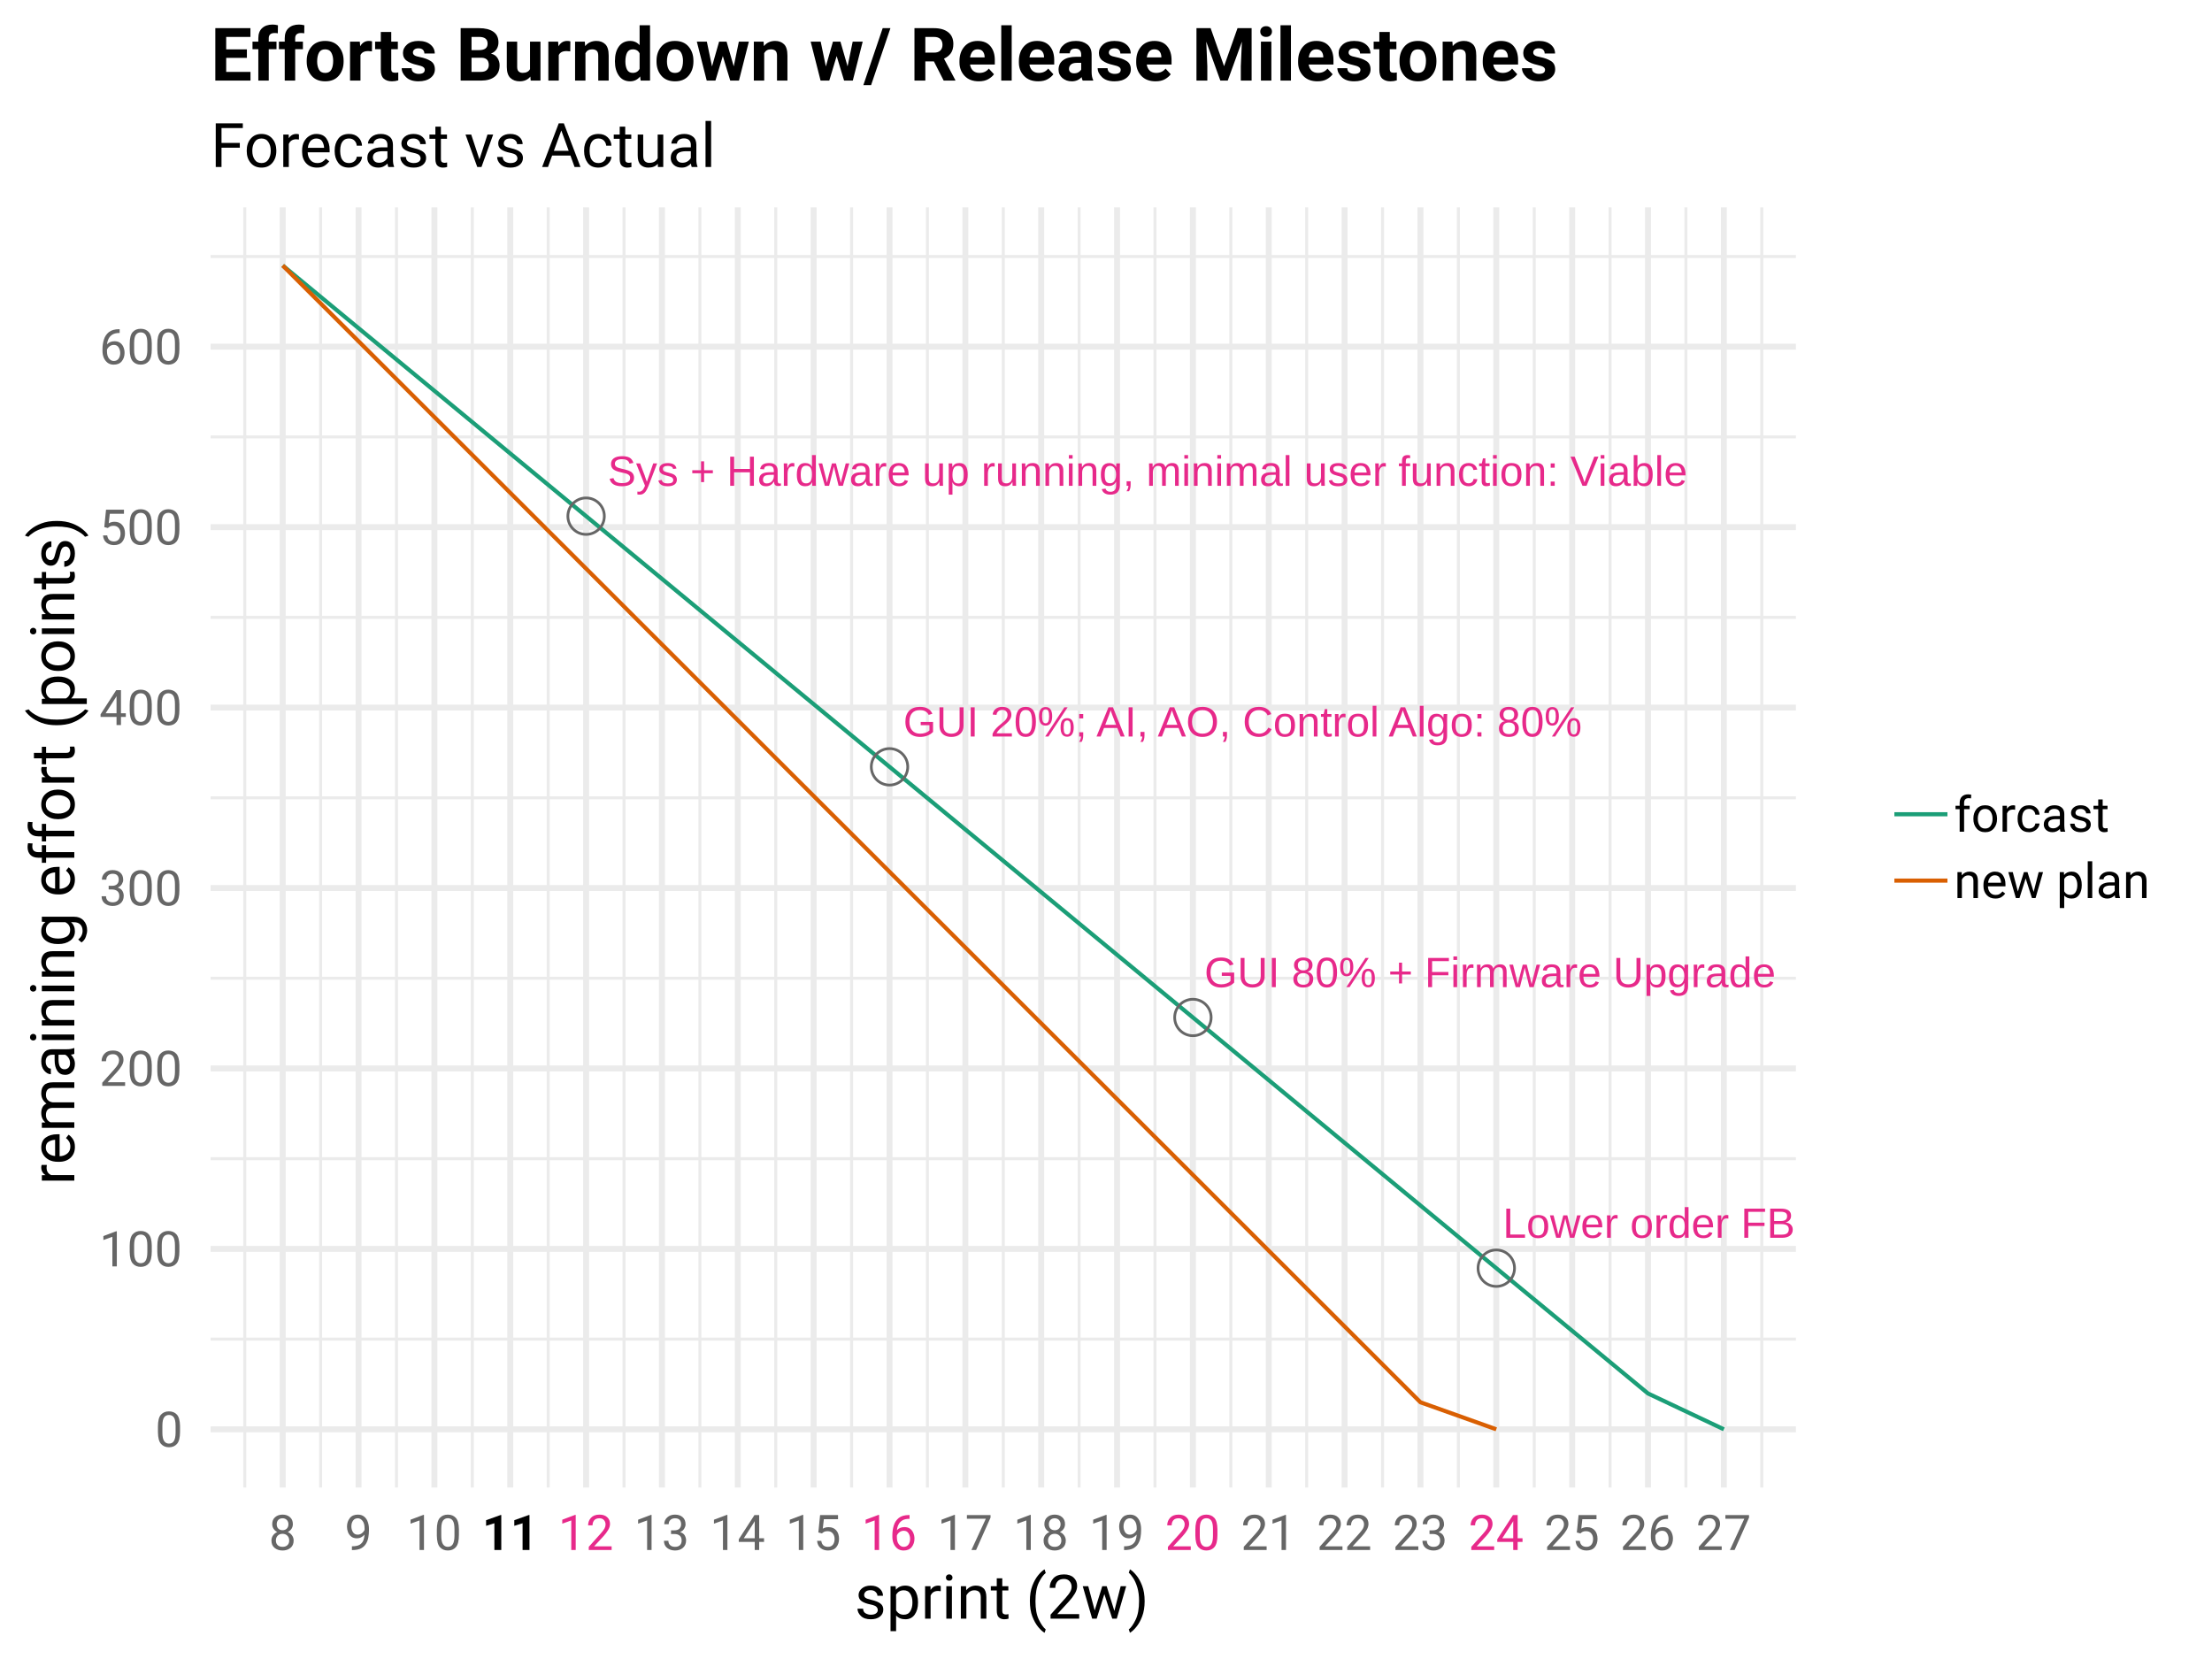
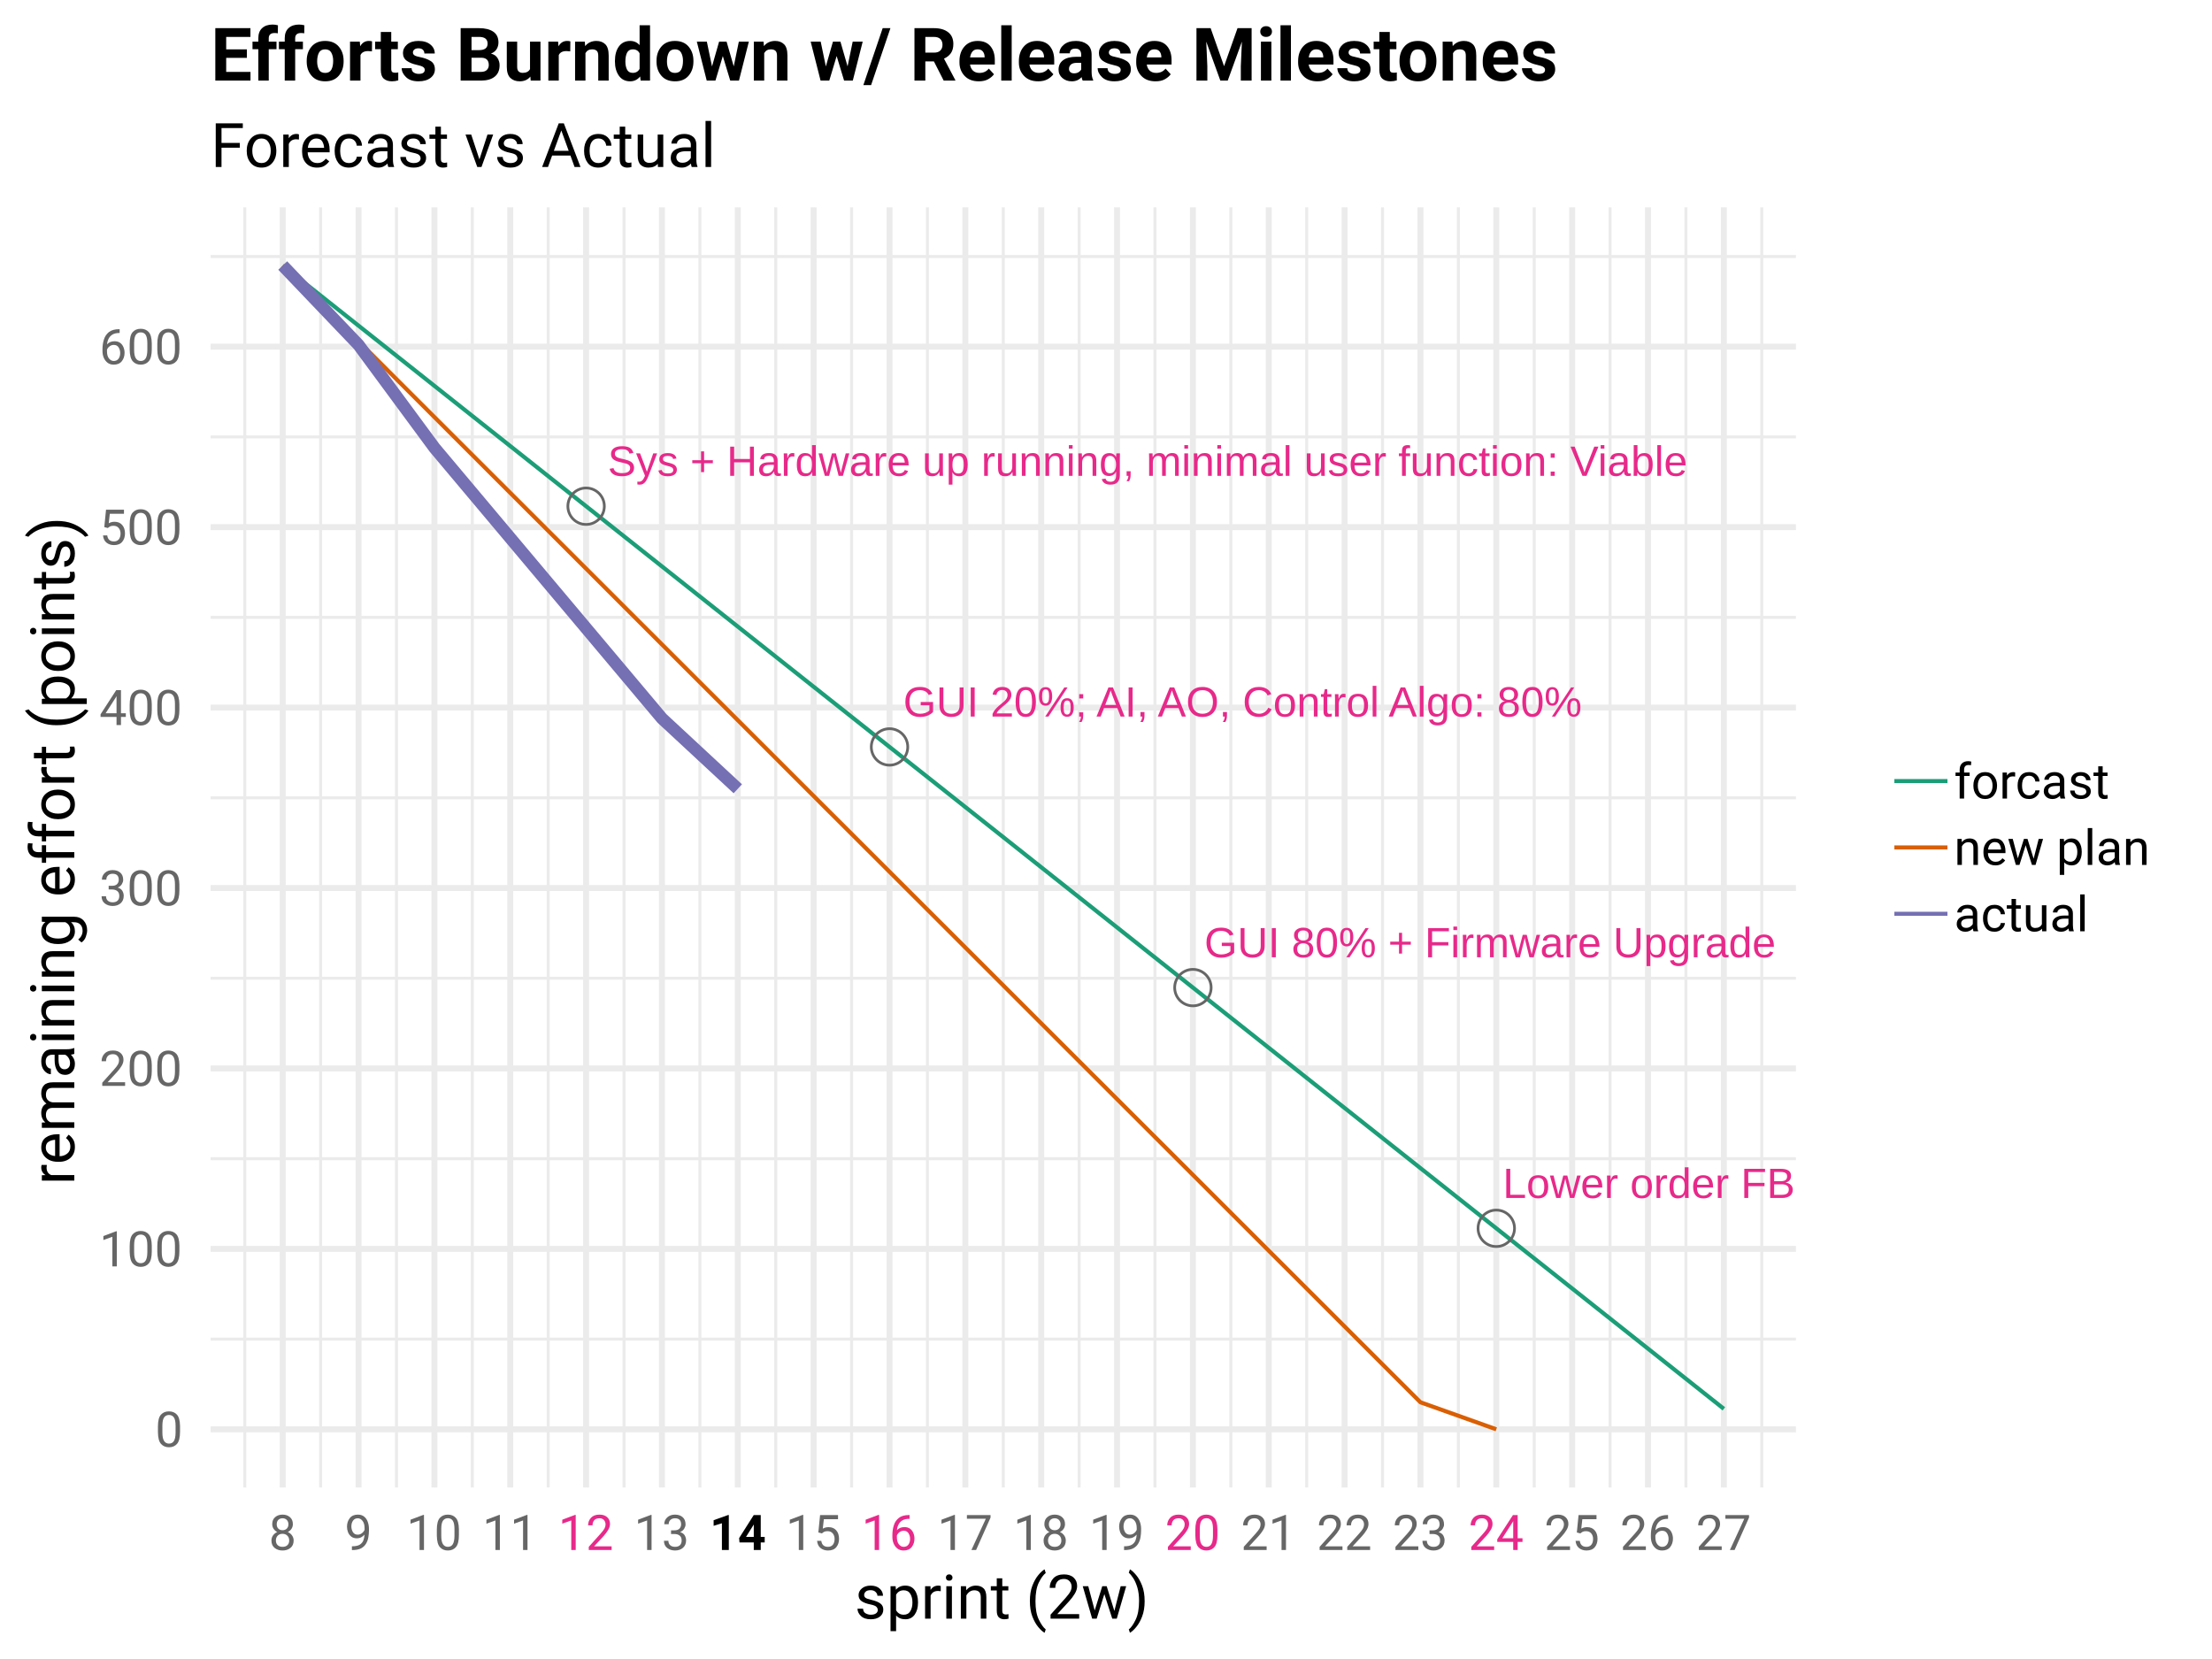
<svg xmlns="http://www.w3.org/2000/svg" viewBox="0 0 576.00 432.00">
  <defs>
    <style type="text/css">
    line, polyline, polygon, path, rect, circle {
      fill: none;
      stroke: #000000;
      stroke-linecap: round;
      stroke-linejoin: round;
      stroke-miterlimit: 10.00;
    }
  </style>
  </defs>
  <rect width="100%" height="100%" style="stroke: none; fill: #FFFFFF;" />
  <defs>
    <clipPath id="cpNTQuODV8NDY3LjY1fDM4Ny4zNXw1My45OQ==">
      <rect x="54.85" y="53.99" width="412.80" height="333.36" />
    </clipPath>
  </defs>
  <polyline points="54.85,348.70 467.65,348.70 " style="stroke-width: 0.78; stroke: #EBEBEB; stroke-linecap: butt;" clip-path="url(#cpNTQuODV8NDY3LjY1fDM4Ny4zNXw1My45OQ==)" />
  <polyline points="54.85,301.72 467.65,301.72 " style="stroke-width: 0.78; stroke: #EBEBEB; stroke-linecap: butt;" clip-path="url(#cpNTQuODV8NDY3LjY1fDM4Ny4zNXw1My45OQ==)" />
  <polyline points="54.85,254.73 467.65,254.73 " style="stroke-width: 0.78; stroke: #EBEBEB; stroke-linecap: butt;" clip-path="url(#cpNTQuODV8NDY3LjY1fDM4Ny4zNXw1My45OQ==)" />
  <polyline points="54.85,207.75 467.65,207.75 " style="stroke-width: 0.78; stroke: #EBEBEB; stroke-linecap: butt;" clip-path="url(#cpNTQuODV8NDY3LjY1fDM4Ny4zNXw1My45OQ==)" />
  <polyline points="54.85,160.76 467.65,160.76 " style="stroke-width: 0.78; stroke: #EBEBEB; stroke-linecap: butt;" clip-path="url(#cpNTQuODV8NDY3LjY1fDM4Ny4zNXw1My45OQ==)" />
  <polyline points="54.85,113.77 467.65,113.77 " style="stroke-width: 0.78; stroke: #EBEBEB; stroke-linecap: butt;" clip-path="url(#cpNTQuODV8NDY3LjY1fDM4Ny4zNXw1My45OQ==)" />
  <polyline points="54.85,66.79 467.65,66.79 " style="stroke-width: 0.78; stroke: #EBEBEB; stroke-linecap: butt;" clip-path="url(#cpNTQuODV8NDY3LjY1fDM4Ny4zNXw1My45OQ==)" />
  <polyline points="63.74,387.35 63.74,53.99 " style="stroke-width: 0.78; stroke: #EBEBEB; stroke-linecap: butt;" clip-path="url(#cpNTQuODV8NDY3LjY1fDM4Ny4zNXw1My45OQ==)" />
  <polyline points="83.49,387.35 83.49,53.99 " style="stroke-width: 0.78; stroke: #EBEBEB; stroke-linecap: butt;" clip-path="url(#cpNTQuODV8NDY3LjY1fDM4Ny4zNXw1My45OQ==)" />
  <polyline points="103.24,387.35 103.24,53.99 " style="stroke-width: 0.78; stroke: #EBEBEB; stroke-linecap: butt;" clip-path="url(#cpNTQuODV8NDY3LjY1fDM4Ny4zNXw1My45OQ==)" />
  <polyline points="122.99,387.35 122.99,53.99 " style="stroke-width: 0.78; stroke: #EBEBEB; stroke-linecap: butt;" clip-path="url(#cpNTQuODV8NDY3LjY1fDM4Ny4zNXw1My45OQ==)" />
  <polyline points="142.75,387.35 142.75,53.99 " style="stroke-width: 0.78; stroke: #EBEBEB; stroke-linecap: butt;" clip-path="url(#cpNTQuODV8NDY3LjY1fDM4Ny4zNXw1My45OQ==)" />
  <polyline points="162.50,387.35 162.50,53.99 " style="stroke-width: 0.78; stroke: #EBEBEB; stroke-linecap: butt;" clip-path="url(#cpNTQuODV8NDY3LjY1fDM4Ny4zNXw1My45OQ==)" />
  <polyline points="182.25,387.35 182.25,53.99 " style="stroke-width: 0.78; stroke: #EBEBEB; stroke-linecap: butt;" clip-path="url(#cpNTQuODV8NDY3LjY1fDM4Ny4zNXw1My45OQ==)" />
  <polyline points="202.00,387.35 202.00,53.99 " style="stroke-width: 0.78; stroke: #EBEBEB; stroke-linecap: butt;" clip-path="url(#cpNTQuODV8NDY3LjY1fDM4Ny4zNXw1My45OQ==)" />
  <polyline points="221.75,387.35 221.75,53.99 " style="stroke-width: 0.78; stroke: #EBEBEB; stroke-linecap: butt;" clip-path="url(#cpNTQuODV8NDY3LjY1fDM4Ny4zNXw1My45OQ==)" />
  <polyline points="241.50,387.35 241.50,53.99 " style="stroke-width: 0.78; stroke: #EBEBEB; stroke-linecap: butt;" clip-path="url(#cpNTQuODV8NDY3LjY1fDM4Ny4zNXw1My45OQ==)" />
  <polyline points="261.25,387.35 261.25,53.99 " style="stroke-width: 0.78; stroke: #EBEBEB; stroke-linecap: butt;" clip-path="url(#cpNTQuODV8NDY3LjY1fDM4Ny4zNXw1My45OQ==)" />
  <polyline points="281.00,387.35 281.00,53.99 " style="stroke-width: 0.78; stroke: #EBEBEB; stroke-linecap: butt;" clip-path="url(#cpNTQuODV8NDY3LjY1fDM4Ny4zNXw1My45OQ==)" />
  <polyline points="300.75,387.35 300.75,53.99 " style="stroke-width: 0.78; stroke: #EBEBEB; stroke-linecap: butt;" clip-path="url(#cpNTQuODV8NDY3LjY1fDM4Ny4zNXw1My45OQ==)" />
  <polyline points="320.51,387.35 320.51,53.99 " style="stroke-width: 0.78; stroke: #EBEBEB; stroke-linecap: butt;" clip-path="url(#cpNTQuODV8NDY3LjY1fDM4Ny4zNXw1My45OQ==)" />
  <polyline points="340.26,387.35 340.26,53.99 " style="stroke-width: 0.78; stroke: #EBEBEB; stroke-linecap: butt;" clip-path="url(#cpNTQuODV8NDY3LjY1fDM4Ny4zNXw1My45OQ==)" />
  <polyline points="360.01,387.35 360.01,53.99 " style="stroke-width: 0.78; stroke: #EBEBEB; stroke-linecap: butt;" clip-path="url(#cpNTQuODV8NDY3LjY1fDM4Ny4zNXw1My45OQ==)" />
  <polyline points="379.76,387.35 379.76,53.99 " style="stroke-width: 0.78; stroke: #EBEBEB; stroke-linecap: butt;" clip-path="url(#cpNTQuODV8NDY3LjY1fDM4Ny4zNXw1My45OQ==)" />
  <polyline points="399.51,387.35 399.51,53.99 " style="stroke-width: 0.78; stroke: #EBEBEB; stroke-linecap: butt;" clip-path="url(#cpNTQuODV8NDY3LjY1fDM4Ny4zNXw1My45OQ==)" />
  <polyline points="419.26,387.35 419.26,53.99 " style="stroke-width: 0.78; stroke: #EBEBEB; stroke-linecap: butt;" clip-path="url(#cpNTQuODV8NDY3LjY1fDM4Ny4zNXw1My45OQ==)" />
  <polyline points="439.01,387.35 439.01,53.99 " style="stroke-width: 0.78; stroke: #EBEBEB; stroke-linecap: butt;" clip-path="url(#cpNTQuODV8NDY3LjY1fDM4Ny4zNXw1My45OQ==)" />
  <polyline points="458.76,387.35 458.76,53.99 " style="stroke-width: 0.78; stroke: #EBEBEB; stroke-linecap: butt;" clip-path="url(#cpNTQuODV8NDY3LjY1fDM4Ny4zNXw1My45OQ==)" />
  <polyline points="54.85,372.19 467.65,372.19 " style="stroke-width: 1.55; stroke: #EBEBEB; stroke-linecap: butt;" clip-path="url(#cpNTQuODV8NDY3LjY1fDM4Ny4zNXw1My45OQ==)" />
  <polyline points="54.85,325.21 467.65,325.21 " style="stroke-width: 1.55; stroke: #EBEBEB; stroke-linecap: butt;" clip-path="url(#cpNTQuODV8NDY3LjY1fDM4Ny4zNXw1My45OQ==)" />
  <polyline points="54.85,278.22 467.65,278.22 " style="stroke-width: 1.55; stroke: #EBEBEB; stroke-linecap: butt;" clip-path="url(#cpNTQuODV8NDY3LjY1fDM4Ny4zNXw1My45OQ==)" />
  <polyline points="54.85,231.24 467.65,231.24 " style="stroke-width: 1.55; stroke: #EBEBEB; stroke-linecap: butt;" clip-path="url(#cpNTQuODV8NDY3LjY1fDM4Ny4zNXw1My45OQ==)" />
  <polyline points="54.85,184.25 467.65,184.25 " style="stroke-width: 1.55; stroke: #EBEBEB; stroke-linecap: butt;" clip-path="url(#cpNTQuODV8NDY3LjY1fDM4Ny4zNXw1My45OQ==)" />
  <polyline points="54.85,137.27 467.65,137.27 " style="stroke-width: 1.55; stroke: #EBEBEB; stroke-linecap: butt;" clip-path="url(#cpNTQuODV8NDY3LjY1fDM4Ny4zNXw1My45OQ==)" />
  <polyline points="54.85,90.28 467.65,90.28 " style="stroke-width: 1.55; stroke: #EBEBEB; stroke-linecap: butt;" clip-path="url(#cpNTQuODV8NDY3LjY1fDM4Ny4zNXw1My45OQ==)" />
  <polyline points="73.62,387.35 73.62,53.99 " style="stroke-width: 1.55; stroke: #EBEBEB; stroke-linecap: butt;" clip-path="url(#cpNTQuODV8NDY3LjY1fDM4Ny4zNXw1My45OQ==)" />
  <polyline points="93.37,387.35 93.37,53.99 " style="stroke-width: 1.55; stroke: #EBEBEB; stroke-linecap: butt;" clip-path="url(#cpNTQuODV8NDY3LjY1fDM4Ny4zNXw1My45OQ==)" />
  <polyline points="113.12,387.35 113.12,53.99 " style="stroke-width: 1.55; stroke: #EBEBEB; stroke-linecap: butt;" clip-path="url(#cpNTQuODV8NDY3LjY1fDM4Ny4zNXw1My45OQ==)" />
  <polyline points="132.87,387.35 132.87,53.99 " style="stroke-width: 1.55; stroke: #EBEBEB; stroke-linecap: butt;" clip-path="url(#cpNTQuODV8NDY3LjY1fDM4Ny4zNXw1My45OQ==)" />
  <polyline points="152.62,387.35 152.62,53.99 " style="stroke-width: 1.55; stroke: #EBEBEB; stroke-linecap: butt;" clip-path="url(#cpNTQuODV8NDY3LjY1fDM4Ny4zNXw1My45OQ==)" />
  <polyline points="172.37,387.35 172.37,53.99 " style="stroke-width: 1.55; stroke: #EBEBEB; stroke-linecap: butt;" clip-path="url(#cpNTQuODV8NDY3LjY1fDM4Ny4zNXw1My45OQ==)" />
  <polyline points="192.12,387.35 192.12,53.99 " style="stroke-width: 1.55; stroke: #EBEBEB; stroke-linecap: butt;" clip-path="url(#cpNTQuODV8NDY3LjY1fDM4Ny4zNXw1My45OQ==)" />
  <polyline points="211.87,387.35 211.87,53.99 " style="stroke-width: 1.55; stroke: #EBEBEB; stroke-linecap: butt;" clip-path="url(#cpNTQuODV8NDY3LjY1fDM4Ny4zNXw1My45OQ==)" />
  <polyline points="231.63,387.35 231.63,53.99 " style="stroke-width: 1.55; stroke: #EBEBEB; stroke-linecap: butt;" clip-path="url(#cpNTQuODV8NDY3LjY1fDM4Ny4zNXw1My45OQ==)" />
  <polyline points="251.38,387.35 251.38,53.99 " style="stroke-width: 1.55; stroke: #EBEBEB; stroke-linecap: butt;" clip-path="url(#cpNTQuODV8NDY3LjY1fDM4Ny4zNXw1My45OQ==)" />
  <polyline points="271.13,387.35 271.13,53.99 " style="stroke-width: 1.55; stroke: #EBEBEB; stroke-linecap: butt;" clip-path="url(#cpNTQuODV8NDY3LjY1fDM4Ny4zNXw1My45OQ==)" />
  <polyline points="290.88,387.35 290.88,53.99 " style="stroke-width: 1.55; stroke: #EBEBEB; stroke-linecap: butt;" clip-path="url(#cpNTQuODV8NDY3LjY1fDM4Ny4zNXw1My45OQ==)" />
  <polyline points="310.63,387.35 310.63,53.99 " style="stroke-width: 1.55; stroke: #EBEBEB; stroke-linecap: butt;" clip-path="url(#cpNTQuODV8NDY3LjY1fDM4Ny4zNXw1My45OQ==)" />
  <polyline points="330.38,387.35 330.38,53.99 " style="stroke-width: 1.55; stroke: #EBEBEB; stroke-linecap: butt;" clip-path="url(#cpNTQuODV8NDY3LjY1fDM4Ny4zNXw1My45OQ==)" />
  <polyline points="350.13,387.35 350.13,53.99 " style="stroke-width: 1.55; stroke: #EBEBEB; stroke-linecap: butt;" clip-path="url(#cpNTQuODV8NDY3LjY1fDM4Ny4zNXw1My45OQ==)" />
  <polyline points="369.88,387.35 369.88,53.99 " style="stroke-width: 1.55; stroke: #EBEBEB; stroke-linecap: butt;" clip-path="url(#cpNTQuODV8NDY3LjY1fDM4Ny4zNXw1My45OQ==)" />
  <polyline points="389.63,387.35 389.63,53.99 " style="stroke-width: 1.55; stroke: #EBEBEB; stroke-linecap: butt;" clip-path="url(#cpNTQuODV8NDY3LjY1fDM4Ny4zNXw1My45OQ==)" />
  <polyline points="409.39,387.35 409.39,53.99 " style="stroke-width: 1.55; stroke: #EBEBEB; stroke-linecap: butt;" clip-path="url(#cpNTQuODV8NDY3LjY1fDM4Ny4zNXw1My45OQ==)" />
  <polyline points="429.14,387.35 429.14,53.99 " style="stroke-width: 1.55; stroke: #EBEBEB; stroke-linecap: butt;" clip-path="url(#cpNTQuODV8NDY3LjY1fDM4Ny4zNXw1My45OQ==)" />
  <polyline points="448.89,387.35 448.89,53.99 " style="stroke-width: 1.55; stroke: #EBEBEB; stroke-linecap: butt;" clip-path="url(#cpNTQuODV8NDY3LjY1fDM4Ny4zNXw1My45OQ==)" />
-   <polyline points="73.62,69.14 93.37,85.46 113.12,101.77 132.87,118.09 152.62,134.41 172.37,150.73 192.12,167.05 211.87,183.36 231.63,199.68 251.38,216.00 271.13,232.32 290.88,248.64 310.63,264.95 330.38,281.27 350.13,297.59 369.88,313.91 389.63,330.23 409.39,346.54 429.14,362.86 448.89,372.19 " style="stroke-width: 1.07; stroke: #1B9E77; stroke-linecap: butt;" clip-path="url(#cpNTQuODV8NDY3LjY1fDM4Ny4zNXw1My45OQ==)" />
+   <polyline points="73.62,69.14 93.37,84.81 113.12,100.48 132.87,116.15 152.62,131.82 172.37,147.49 192.12,163.16 211.87,178.83 231.63,194.50 251.38,210.16 271.13,225.83 290.88,241.50 310.63,257.17 330.38,272.84 350.13,288.51 369.88,304.18 389.63,319.85 409.39,335.52 429.14,351.19 448.89,366.86 " style="stroke-width: 1.07; stroke: #1B9E77; stroke-linecap: butt;" clip-path="url(#cpNTQuODV8NDY3LjY1fDM4Ny4zNXw1My45OQ==)" />
  <polyline points="73.62,69.14 93.37,88.87 113.12,108.61 132.87,128.34 152.62,148.07 172.37,167.81 192.12,187.54 211.87,207.28 231.63,227.01 251.38,246.74 271.13,266.48 290.88,286.21 310.63,305.94 330.38,325.68 350.13,345.41 369.88,365.15 389.63,372.19 " style="stroke-width: 1.07; stroke: #D95F02; stroke-linecap: butt;" clip-path="url(#cpNTQuODV8NDY3LjY1fDM4Ny4zNXw1My45OQ==)" />
-   <circle cx="152.62" cy="134.41" r="3.56pt" style="stroke-width: 0.71; stroke: #666666;" clip-path="url(#cpNTQuODV8NDY3LjY1fDM4Ny4zNXw1My45OQ==)" />
-   <circle cx="231.63" cy="199.68" r="3.56pt" style="stroke-width: 0.71; stroke: #666666;" clip-path="url(#cpNTQuODV8NDY3LjY1fDM4Ny4zNXw1My45OQ==)" />
-   <circle cx="310.63" cy="264.95" r="3.56pt" style="stroke-width: 0.71; stroke: #666666;" clip-path="url(#cpNTQuODV8NDY3LjY1fDM4Ny4zNXw1My45OQ==)" />
-   <circle cx="389.63" cy="330.23" r="3.56pt" style="stroke-width: 0.71; stroke: #666666;" clip-path="url(#cpNTQuODV8NDY3LjY1fDM4Ny4zNXw1My45OQ==)" />
-   <g clip-path="url(#cpNTQuODV8NDY3LjY1fDM4Ny4zNXw1My45OQ==)">
-     <text x="158.25" y="126.51" style="font-size: 11.04px; fill: #E7298A; font-family: Arial;" textLength="281.34px" lengthAdjust="spacingAndGlyphs">Sys + Hardware up running, minimal user function: Viable</text>
-   </g>
-   <g clip-path="url(#cpNTQuODV8NDY3LjY1fDM4Ny4zNXw1My45OQ==)">
-     <text x="235.20" y="191.78" style="font-size: 11.04px; fill: #E7298A; font-family: Arial;" textLength="178.55px" lengthAdjust="spacingAndGlyphs">GUI 20%; AI, AO, Control Algo: 80%</text>
-   </g>
-   <g clip-path="url(#cpNTQuODV8NDY3LjY1fDM4Ny4zNXw1My45OQ==)">
-     <text x="313.61" y="257.05" style="font-size: 11.04px; fill: #E7298A; font-family: Arial;" textLength="148.78px" lengthAdjust="spacingAndGlyphs">GUI 80% + Firmware Upgrade</text>
-   </g>
-   <g clip-path="url(#cpNTQuODV8NDY3LjY1fDM4Ny4zNXw1My45OQ==)">
-     <text x="391.33" y="322.32" style="font-size: 11.04px; fill: #E7298A; font-family: Arial;" textLength="84.67px" lengthAdjust="spacingAndGlyphs">Lower order FBIs</text>
+   <polyline points="73.62,69.14 93.37,89.81 113.12,116.59 132.87,140.09 152.62,163.58 172.37,187.07 192.12,205.40 " style="stroke-width: 3.20; stroke: #7570B3; stroke-linecap: butt;" clip-path="url(#cpNTQuODV8NDY3LjY1fDM4Ny4zNXw1My45OQ==)" />
+   <circle cx="152.62" cy="131.82" r="3.56pt" style="stroke-width: 0.71; stroke: #666666;" clip-path="url(#cpNTQuODV8NDY3LjY1fDM4Ny4zNXw1My45OQ==)" />
+   <circle cx="231.63" cy="194.50" r="3.56pt" style="stroke-width: 0.71; stroke: #666666;" clip-path="url(#cpNTQuODV8NDY3LjY1fDM4Ny4zNXw1My45OQ==)" />
+   <circle cx="310.63" cy="257.17" r="3.56pt" style="stroke-width: 0.71; stroke: #666666;" clip-path="url(#cpNTQuODV8NDY3LjY1fDM4Ny4zNXw1My45OQ==)" />
+   <circle cx="389.63" cy="319.85" r="3.56pt" style="stroke-width: 0.71; stroke: #666666;" clip-path="url(#cpNTQuODV8NDY3LjY1fDM4Ny4zNXw1My45OQ==)" />
+   <g clip-path="url(#cpNTQuODV8NDY3LjY1fDM4Ny4zNXw1My45OQ==)">
+     <text x="158.25" y="123.91" style="font-size: 11.04px; fill: #E7298A; font-family: Arial;" textLength="281.34px" lengthAdjust="spacingAndGlyphs">Sys + Hardware up running, minimal user function: Viable</text>
+   </g>
+   <g clip-path="url(#cpNTQuODV8NDY3LjY1fDM4Ny4zNXw1My45OQ==)">
+     <text x="235.20" y="186.59" style="font-size: 11.04px; fill: #E7298A; font-family: Arial;" textLength="178.55px" lengthAdjust="spacingAndGlyphs">GUI 20%; AI, AO, Control Algo: 80%</text>
+   </g>
+   <g clip-path="url(#cpNTQuODV8NDY3LjY1fDM4Ny4zNXw1My45OQ==)">
+     <text x="313.61" y="249.27" style="font-size: 11.04px; fill: #E7298A; font-family: Arial;" textLength="148.78px" lengthAdjust="spacingAndGlyphs">GUI 80% + Firmware Upgrade</text>
+   </g>
+   <g clip-path="url(#cpNTQuODV8NDY3LjY1fDM4Ny4zNXw1My45OQ==)">
+     <text x="391.33" y="311.95" style="font-size: 11.04px; fill: #E7298A; font-family: Arial;" textLength="84.67px" lengthAdjust="spacingAndGlyphs">Lower order FBIs</text>
  </g>
  <defs>
    <clipPath id="cpMC4wMHw1NzYuMDB8NDMyLjAwfDAuMDA=">
      <rect x="0.00" y="0.00" width="576.00" height="432.00" />
    </clipPath>
  </defs>
  <g clip-path="url(#cpMC4wMHw1NzYuMDB8NDMyLjAwfDAuMDA=)">
    <text x="40.41" y="376.74" style="font-size: 12.80px; fill: #666666; font-family: Roboto;" textLength="7.28px" lengthAdjust="spacingAndGlyphs">0</text>
  </g>
  <g clip-path="url(#cpMC4wMHw1NzYuMDB8NDMyLjAwfDAuMDA=)">
    <text x="25.86" y="329.76" style="font-size: 12.80px; fill: #666666; font-family: Roboto;" textLength="21.83px" lengthAdjust="spacingAndGlyphs">100</text>
  </g>
  <g clip-path="url(#cpMC4wMHw1NzYuMDB8NDMyLjAwfDAuMDA=)">
    <text x="25.86" y="282.77" style="font-size: 12.80px; fill: #666666; font-family: Roboto;" textLength="21.83px" lengthAdjust="spacingAndGlyphs">200</text>
  </g>
  <g clip-path="url(#cpMC4wMHw1NzYuMDB8NDMyLjAwfDAuMDA=)">
    <text x="25.86" y="235.79" style="font-size: 12.80px; fill: #666666; font-family: Roboto;" textLength="21.83px" lengthAdjust="spacingAndGlyphs">300</text>
  </g>
  <g clip-path="url(#cpMC4wMHw1NzYuMDB8NDMyLjAwfDAuMDA=)">
    <text x="25.86" y="188.80" style="font-size: 12.80px; fill: #666666; font-family: Roboto;" textLength="21.83px" lengthAdjust="spacingAndGlyphs">400</text>
  </g>
  <g clip-path="url(#cpMC4wMHw1NzYuMDB8NDMyLjAwfDAuMDA=)">
    <text x="25.86" y="141.82" style="font-size: 12.80px; fill: #666666; font-family: Roboto;" textLength="21.83px" lengthAdjust="spacingAndGlyphs">500</text>
  </g>
  <g clip-path="url(#cpMC4wMHw1NzYuMDB8NDMyLjAwfDAuMDA=)">
    <text x="25.86" y="94.83" style="font-size: 12.80px; fill: #666666; font-family: Roboto;" textLength="21.83px" lengthAdjust="spacingAndGlyphs">600</text>
  </g>
  <g clip-path="url(#cpMC4wMHw1NzYuMDB8NDMyLjAwfDAuMDA=)">
    <text x="69.98" y="403.62" style="font-size: 12.80px; fill: #666666; font-family: Roboto;" textLength="7.28px" lengthAdjust="spacingAndGlyphs">8</text>
  </g>
  <g clip-path="url(#cpMC4wMHw1NzYuMDB8NDMyLjAwfDAuMDA=)">
    <text x="89.73" y="403.62" style="font-size: 12.80px; fill: #666666; font-family: Roboto;" textLength="7.28px" lengthAdjust="spacingAndGlyphs">9</text>
  </g>
  <g clip-path="url(#cpMC4wMHw1NzYuMDB8NDMyLjAwfDAuMDA=)">
    <text x="105.84" y="403.62" style="font-size: 12.80px; fill: #666666; font-family: Roboto;" textLength="14.55px" lengthAdjust="spacingAndGlyphs">10</text>
  </g>
  <g clip-path="url(#cpMC4wMHw1NzYuMDB8NDMyLjAwfDAuMDA=)">
-     <text x="125.53" y="403.62" style="font-size: 12.80px; font-weight: bold; font-family: Roboto;" textLength="14.69px" lengthAdjust="spacingAndGlyphs">11</text>
+     <text x="125.60" y="403.62" style="font-size: 12.80px; fill: #666666; font-family: Roboto;" textLength="14.55px" lengthAdjust="spacingAndGlyphs">11</text>
  </g>
  <g clip-path="url(#cpMC4wMHw1NzYuMDB8NDMyLjAwfDAuMDA=)">
    <text x="145.35" y="403.62" style="font-size: 12.80px; fill: #E7298A; font-family: Roboto;" textLength="14.55px" lengthAdjust="spacingAndGlyphs">12</text>
  </g>
  <g clip-path="url(#cpMC4wMHw1NzYuMDB8NDMyLjAwfDAuMDA=)">
    <text x="165.10" y="403.62" style="font-size: 12.80px; fill: #666666; font-family: Roboto;" textLength="14.55px" lengthAdjust="spacingAndGlyphs">13</text>
  </g>
  <g clip-path="url(#cpMC4wMHw1NzYuMDB8NDMyLjAwfDAuMDA=)">
-     <text x="184.85" y="403.62" style="font-size: 12.80px; fill: #666666; font-family: Roboto;" textLength="14.55px" lengthAdjust="spacingAndGlyphs">14</text>
+     <text x="184.78" y="403.62" style="font-size: 12.80px; font-weight: bold; font-family: Roboto;" textLength="14.69px" lengthAdjust="spacingAndGlyphs">14</text>
  </g>
  <g clip-path="url(#cpMC4wMHw1NzYuMDB8NDMyLjAwfDAuMDA=)">
    <text x="204.60" y="403.62" style="font-size: 12.80px; fill: #666666; font-family: Roboto;" textLength="14.55px" lengthAdjust="spacingAndGlyphs">15</text>
  </g>
  <g clip-path="url(#cpMC4wMHw1NzYuMDB8NDMyLjAwfDAuMDA=)">
    <text x="224.35" y="403.62" style="font-size: 12.80px; fill: #E7298A; font-family: Roboto;" textLength="14.55px" lengthAdjust="spacingAndGlyphs">16</text>
  </g>
  <g clip-path="url(#cpMC4wMHw1NzYuMDB8NDMyLjAwfDAuMDA=)">
    <text x="244.10" y="403.62" style="font-size: 12.80px; fill: #666666; font-family: Roboto;" textLength="14.55px" lengthAdjust="spacingAndGlyphs">17</text>
  </g>
  <g clip-path="url(#cpMC4wMHw1NzYuMDB8NDMyLjAwfDAuMDA=)">
    <text x="263.85" y="403.62" style="font-size: 12.80px; fill: #666666; font-family: Roboto;" textLength="14.55px" lengthAdjust="spacingAndGlyphs">18</text>
  </g>
  <g clip-path="url(#cpMC4wMHw1NzYuMDB8NDMyLjAwfDAuMDA=)">
    <text x="283.60" y="403.62" style="font-size: 12.80px; fill: #666666; font-family: Roboto;" textLength="14.55px" lengthAdjust="spacingAndGlyphs">19</text>
  </g>
  <g clip-path="url(#cpMC4wMHw1NzYuMDB8NDMyLjAwfDAuMDA=)">
    <text x="303.35" y="403.62" style="font-size: 12.80px; fill: #E7298A; font-family: Roboto;" textLength="14.55px" lengthAdjust="spacingAndGlyphs">20</text>
  </g>
  <g clip-path="url(#cpMC4wMHw1NzYuMDB8NDMyLjAwfDAuMDA=)">
    <text x="323.11" y="403.62" style="font-size: 12.80px; fill: #666666; font-family: Roboto;" textLength="14.55px" lengthAdjust="spacingAndGlyphs">21</text>
  </g>
  <g clip-path="url(#cpMC4wMHw1NzYuMDB8NDMyLjAwfDAuMDA=)">
    <text x="342.86" y="403.62" style="font-size: 12.80px; fill: #666666; font-family: Roboto;" textLength="14.55px" lengthAdjust="spacingAndGlyphs">22</text>
  </g>
  <g clip-path="url(#cpMC4wMHw1NzYuMDB8NDMyLjAwfDAuMDA=)">
    <text x="362.61" y="403.62" style="font-size: 12.80px; fill: #666666; font-family: Roboto;" textLength="14.55px" lengthAdjust="spacingAndGlyphs">23</text>
  </g>
  <g clip-path="url(#cpMC4wMHw1NzYuMDB8NDMyLjAwfDAuMDA=)">
    <text x="382.36" y="403.62" style="font-size: 12.80px; fill: #E7298A; font-family: Roboto;" textLength="14.55px" lengthAdjust="spacingAndGlyphs">24</text>
  </g>
  <g clip-path="url(#cpMC4wMHw1NzYuMDB8NDMyLjAwfDAuMDA=)">
    <text x="402.11" y="403.62" style="font-size: 12.80px; fill: #666666; font-family: Roboto;" textLength="14.55px" lengthAdjust="spacingAndGlyphs">25</text>
  </g>
  <g clip-path="url(#cpMC4wMHw1NzYuMDB8NDMyLjAwfDAuMDA=)">
    <text x="421.86" y="403.62" style="font-size: 12.80px; fill: #666666; font-family: Roboto;" textLength="14.55px" lengthAdjust="spacingAndGlyphs">26</text>
  </g>
  <g clip-path="url(#cpMC4wMHw1NzYuMDB8NDMyLjAwfDAuMDA=)">
    <text x="441.61" y="403.62" style="font-size: 12.80px; fill: #666666; font-family: Roboto;" textLength="14.55px" lengthAdjust="spacingAndGlyphs">27</text>
  </g>
  <g clip-path="url(#cpMC4wMHw1NzYuMDB8NDMyLjAwfDAuMDA=)">
    <text x="222.54" y="421.50" style="font-size: 16.00px; font-family: Roboto;" textLength="77.42px" lengthAdjust="spacingAndGlyphs">sprint (2w)</text>
  </g>
  <g clip-path="url(#cpMC4wMHw1NzYuMDB8NDMyLjAwfDAuMDA=)">
    <text transform="translate(19.35,308.54) rotate(-90)" style="font-size: 16.00px; font-family: Roboto;" textLength="175.76px" lengthAdjust="spacingAndGlyphs">remaining effort (points)</text>
  </g>
-   <line x1="493.29" y1="212.03" x2="507.11" y2="212.03" style="stroke-width: 1.07; stroke: #1B9E77; stroke-linecap: butt;" clip-path="url(#cpMC4wMHw1NzYuMDB8NDMyLjAwfDAuMDA=)" />
-   <line x1="493.29" y1="229.31" x2="507.11" y2="229.31" style="stroke-width: 1.07; stroke: #D95F02; stroke-linecap: butt;" clip-path="url(#cpMC4wMHw1NzYuMDB8NDMyLjAwfDAuMDA=)" />
-   <g clip-path="url(#cpMC4wMHw1NzYuMDB8NDMyLjAwfDAuMDA=)">
-     <text x="508.84" y="216.58" style="font-size: 12.80px; font-family: Roboto;" textLength="40.84px" lengthAdjust="spacingAndGlyphs">forcast</text>
-   </g>
-   <g clip-path="url(#cpMC4wMHw1NzYuMDB8NDMyLjAwfDAuMDA=)">
-     <text x="508.84" y="233.86" style="font-size: 12.80px; font-family: Roboto;" textLength="51.22px" lengthAdjust="spacingAndGlyphs">new plan</text>
+   <line x1="493.29" y1="203.39" x2="507.11" y2="203.39" style="stroke-width: 1.07; stroke: #1B9E77; stroke-linecap: butt;" clip-path="url(#cpMC4wMHw1NzYuMDB8NDMyLjAwfDAuMDA=)" />
+   <line x1="493.29" y1="220.67" x2="507.11" y2="220.67" style="stroke-width: 1.07; stroke: #D95F02; stroke-linecap: butt;" clip-path="url(#cpMC4wMHw1NzYuMDB8NDMyLjAwfDAuMDA=)" />
+   <line x1="493.29" y1="237.95" x2="507.11" y2="237.95" style="stroke-width: 1.07; stroke: #7570B3; stroke-linecap: butt;" clip-path="url(#cpMC4wMHw1NzYuMDB8NDMyLjAwfDAuMDA=)" />
+   <g clip-path="url(#cpMC4wMHw1NzYuMDB8NDMyLjAwfDAuMDA=)">
+     <text x="508.84" y="207.94" style="font-size: 12.80px; font-family: Roboto;" textLength="40.84px" lengthAdjust="spacingAndGlyphs">forcast</text>
+   </g>
+   <g clip-path="url(#cpMC4wMHw1NzYuMDB8NDMyLjAwfDAuMDA=)">
+     <text x="508.84" y="225.22" style="font-size: 12.80px; font-family: Roboto;" textLength="51.22px" lengthAdjust="spacingAndGlyphs">new plan</text>
+   </g>
+   <g clip-path="url(#cpMC4wMHw1NzYuMDB8NDMyLjAwfDAuMDA=)">
+     <text x="508.84" y="242.50" style="font-size: 12.80px; font-family: Roboto;" textLength="35.22px" lengthAdjust="spacingAndGlyphs">actual</text>
  </g>
  <g clip-path="url(#cpMC4wMHw1NzYuMDB8NDMyLjAwfDAuMDA=)">
    <text x="54.85" y="43.49" style="font-size: 16.00px; font-family: Roboto;" textLength="132.92px" lengthAdjust="spacingAndGlyphs">Forecast vs Actual</text>
  </g>
  <g clip-path="url(#cpMC4wMHw1NzYuMDB8NDMyLjAwfDAuMDA=)">
    <text x="54.85" y="20.99" style="font-size: 19.20px; font-weight: bold; font-family: Roboto;" textLength="350.80px" lengthAdjust="spacingAndGlyphs">Efforts Burndown w/ Release Milestones</text>
  </g>
</svg>
